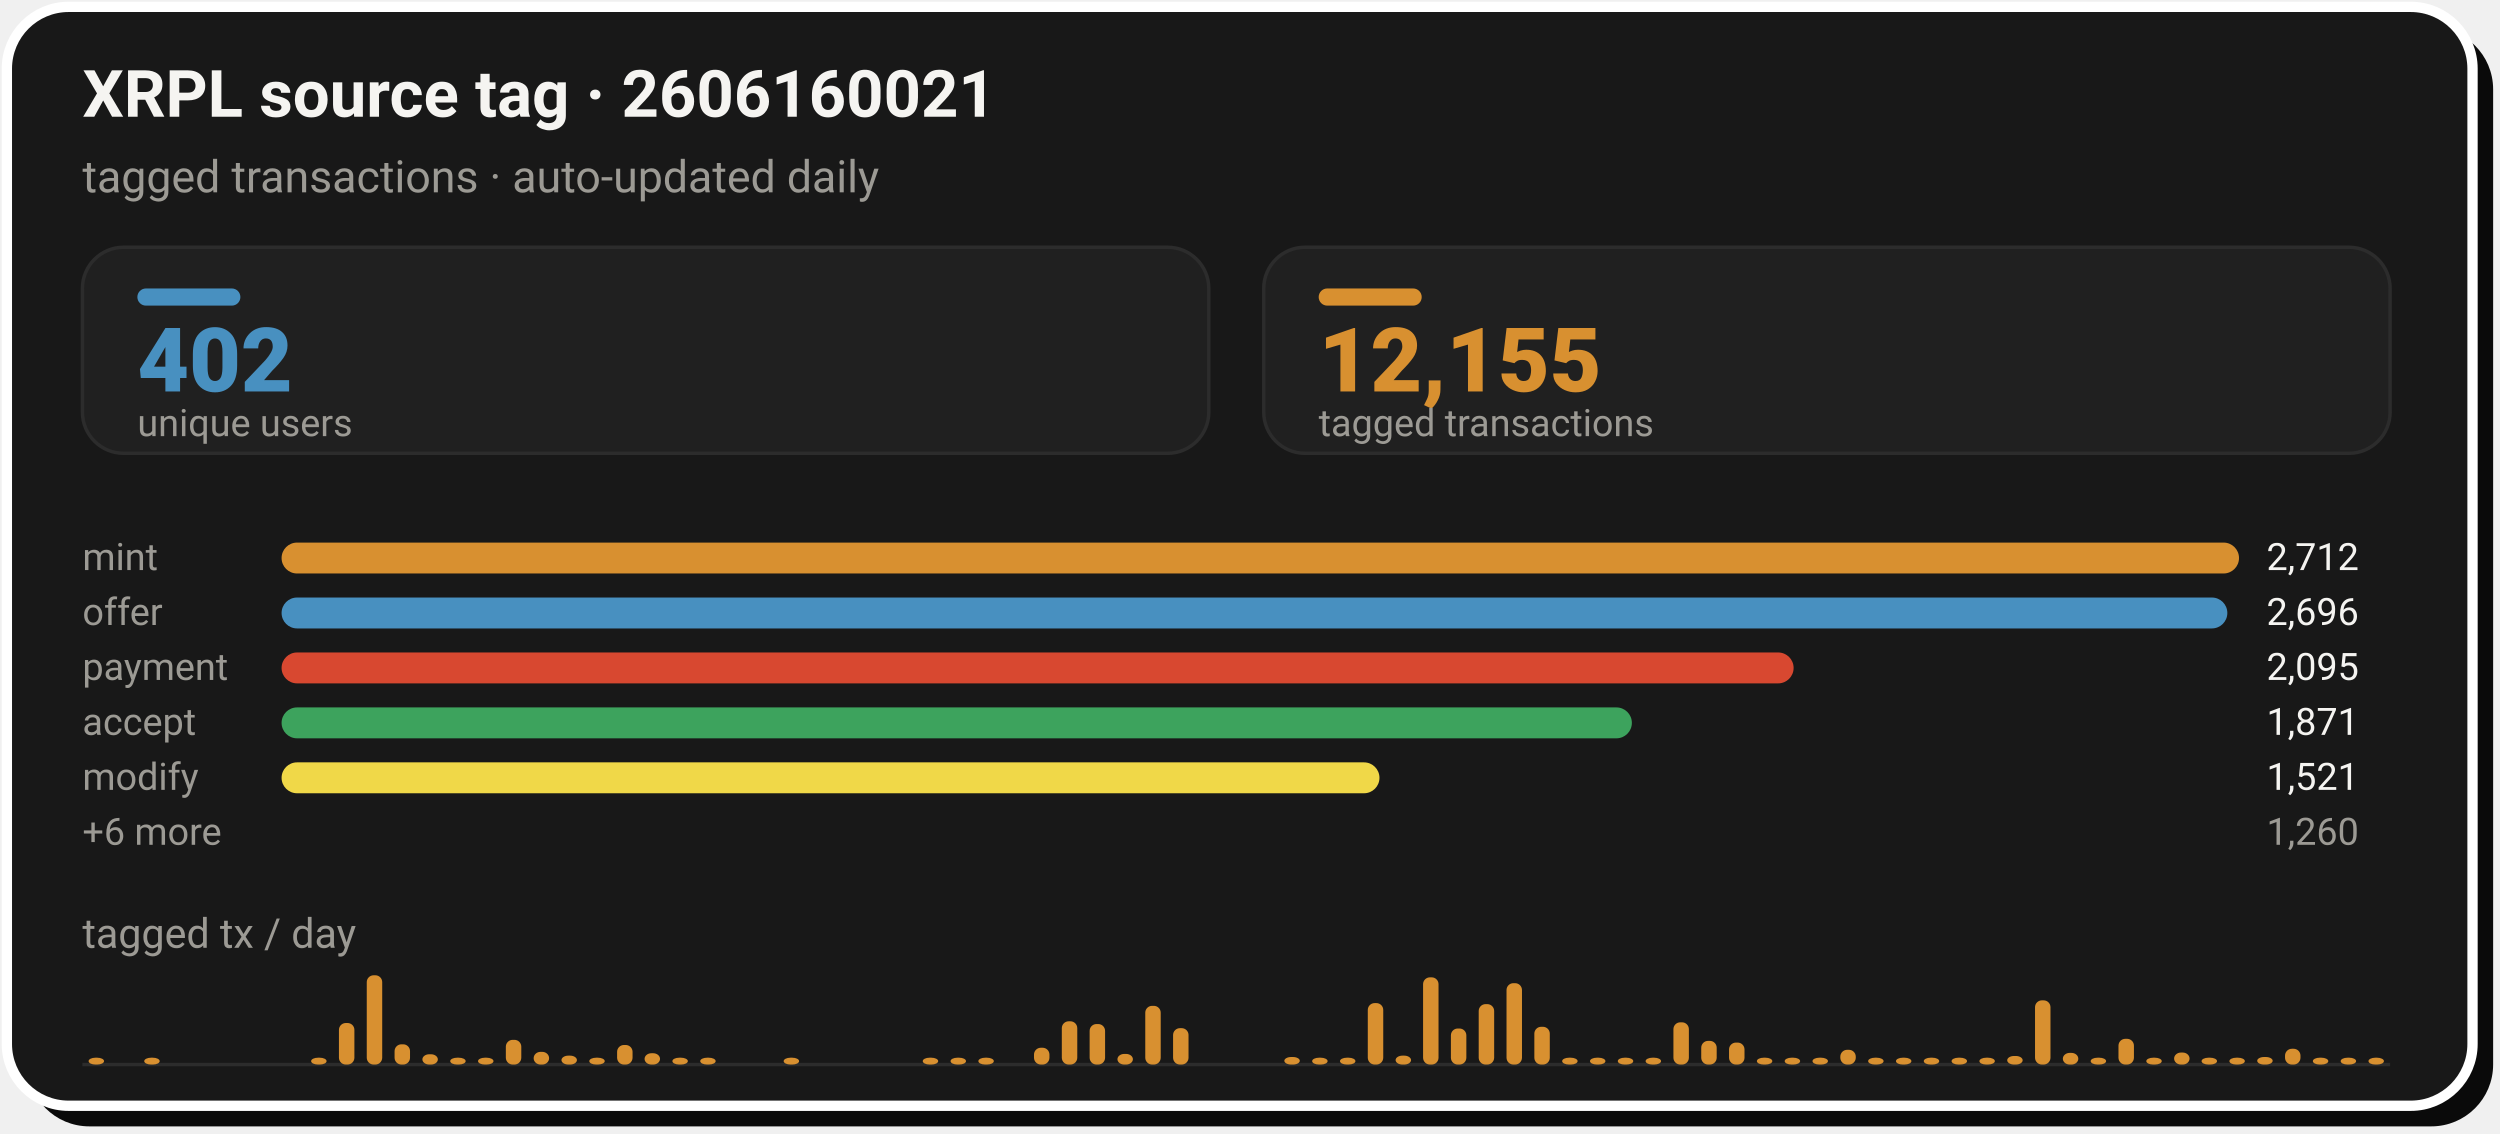
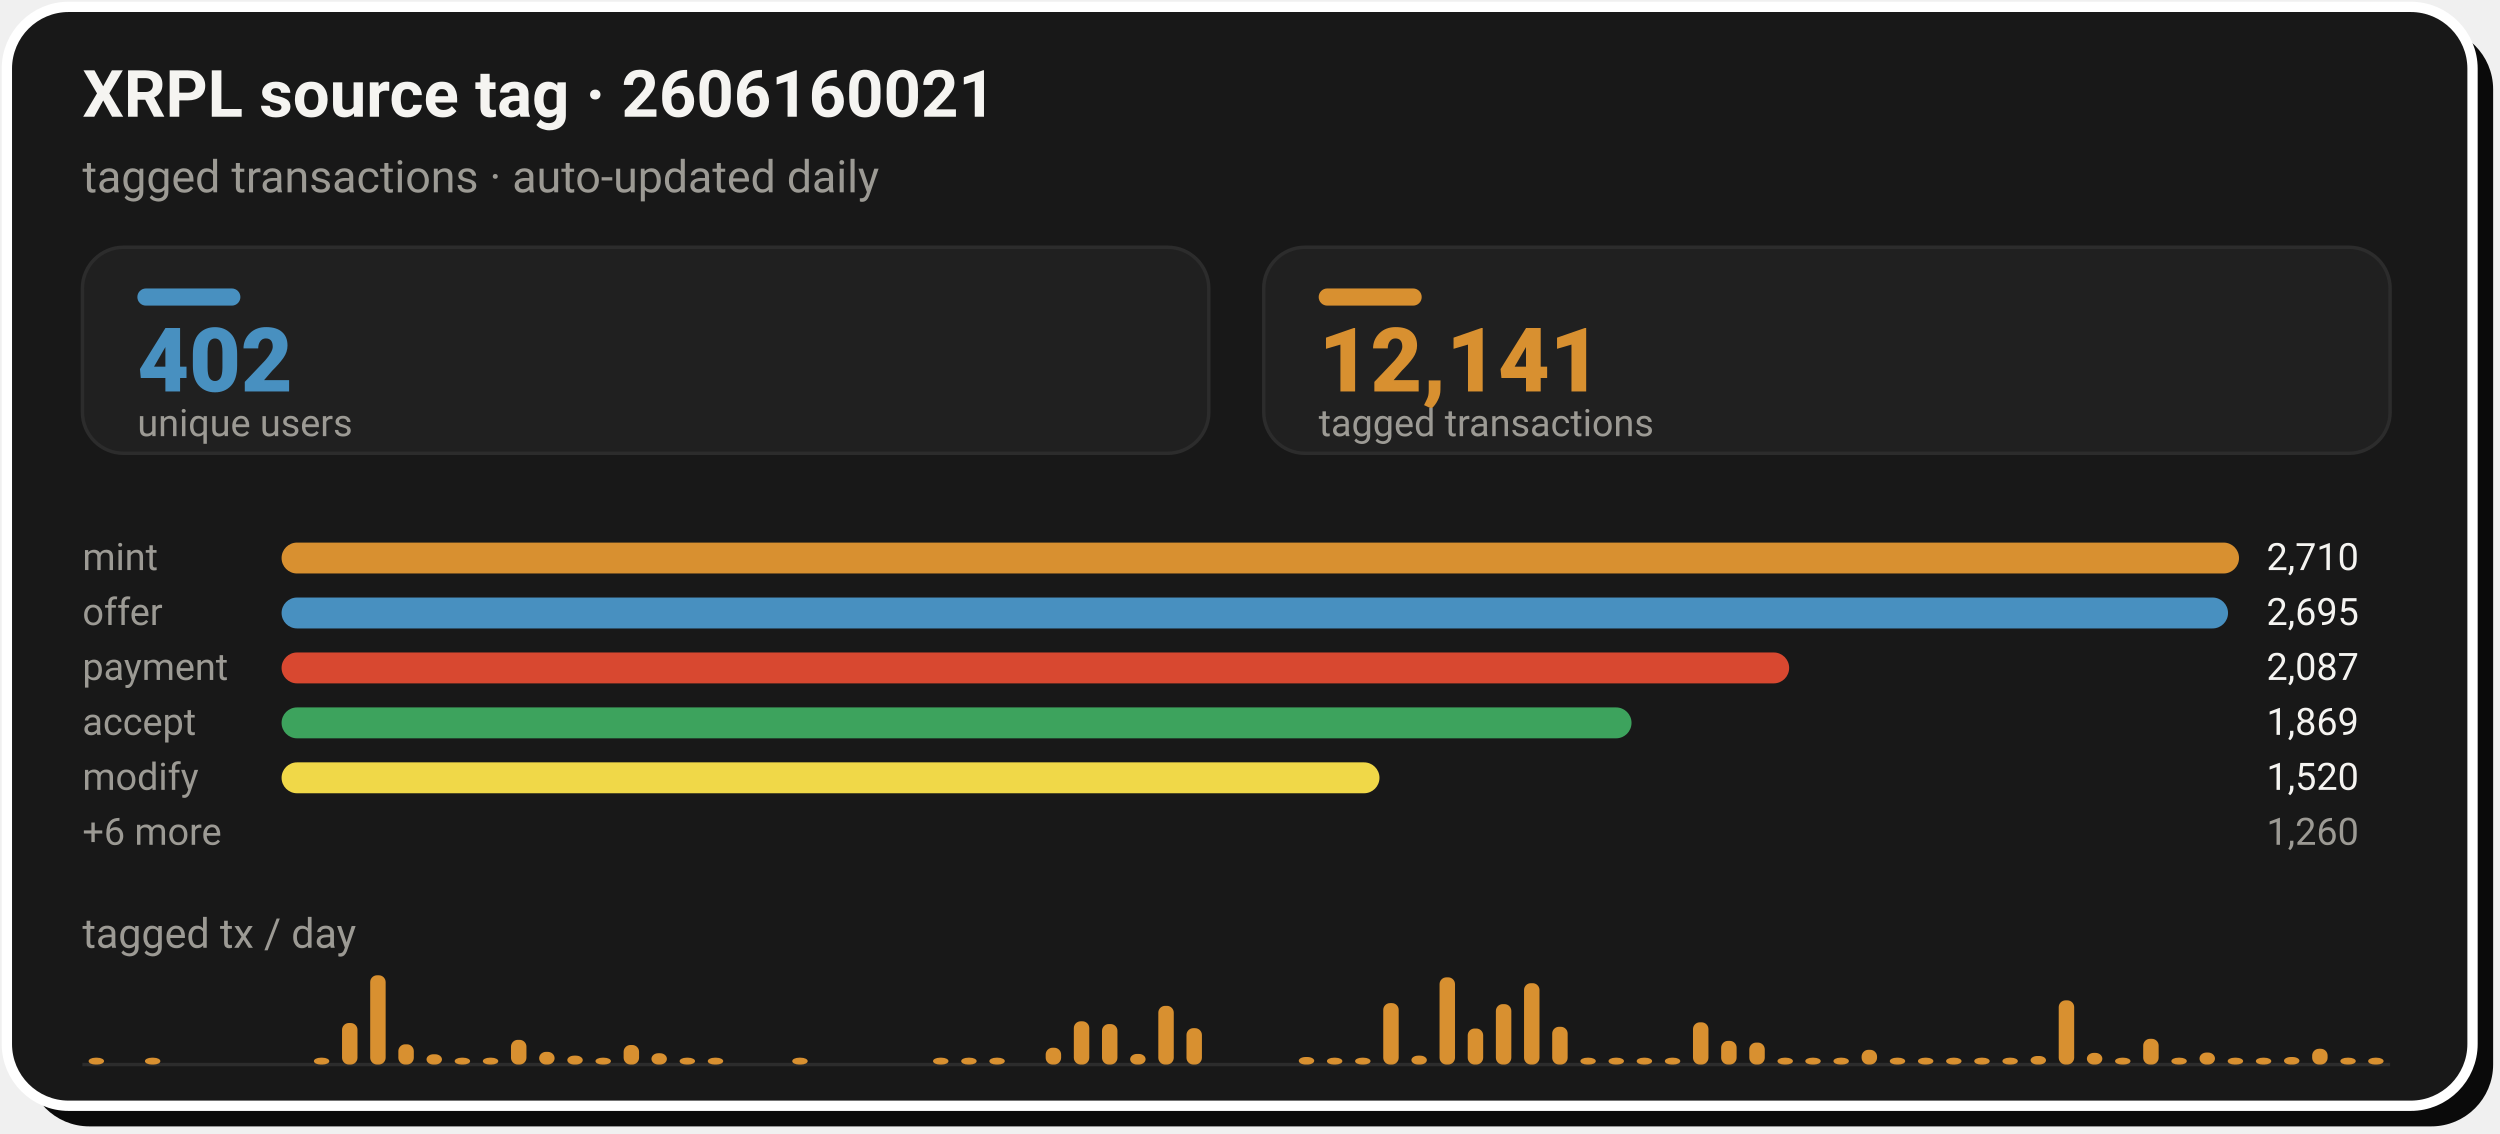
- <svg xmlns="http://www.w3.org/2000/svg" width="728" height="330" viewBox="0 0 728 330" role="img" aria-label="XRPL source tag 2606160021: 12,155 tagged transactions from 402 unique users">
+ <svg xmlns="http://www.w3.org/2000/svg" width="728" height="330" viewBox="0 0 728 330" role="img" aria-label="XRPL source tag 2606160021: 12,141 tagged transactions from 402 unique users">
  <rect x="8" y="8" width="718" height="320" rx="18" fill="#0A0A0A" />
  <rect x="2" y="2" width="718" height="320" rx="18" fill="#181818" stroke="#FFFFFF" stroke-width="3" />
  <text x="24" y="34" font-family="-apple-system,'Segoe UI',Roboto,Helvetica,Arial,sans-serif" font-size="19" font-weight="700" fill="#F5F4F1">XRPL source tag · 2606160021</text>
  <text x="24" y="56" font-family="-apple-system,'Segoe UI',Roboto,Helvetica,Arial,sans-serif" font-size="13" fill="#9C9A94">tagged transactions · auto-updated daily</text>
  <rect x="24.0" y="72" width="328.0" height="60" rx="12" fill="#202020" stroke="#2C2C2C" stroke-width="1" />
  <rect x="40.0" y="84" width="30" height="5" rx="2.5" fill="#4890C0" />
  <text x="40.0" y="114" font-family="-apple-system,'Segoe UI',Roboto,Helvetica,Arial,sans-serif" font-size="26" font-weight="800" fill="#4890C0">402</text>
  <text x="40.0" y="127" font-family="-apple-system,'Segoe UI',Roboto,Helvetica,Arial,sans-serif" font-size="11" fill="#9C9A94">unique users</text>
  <rect x="368.0" y="72" width="328.0" height="60" rx="12" fill="#202020" stroke="#2C2C2C" stroke-width="1" />
  <rect x="384.0" y="84" width="30" height="5" rx="2.5" fill="#D89030" />
-   <text x="384.0" y="114" font-family="-apple-system,'Segoe UI',Roboto,Helvetica,Arial,sans-serif" font-size="26" font-weight="800" fill="#D89030">12,155</text>
+   <text x="384.0" y="114" font-family="-apple-system,'Segoe UI',Roboto,Helvetica,Arial,sans-serif" font-size="26" font-weight="800" fill="#D89030">12,141</text>
  <text x="384.0" y="127" font-family="-apple-system,'Segoe UI',Roboto,Helvetica,Arial,sans-serif" font-size="11" fill="#9C9A94">tagged transactions</text>
  <text x="24.0" y="166" font-family="-apple-system,'Segoe UI',Roboto,Helvetica,Arial,sans-serif" font-size="11" fill="#9C9A94">mint</text>
  <rect x="82.0" y="158.0" width="570.0" height="9" rx="4.5" fill="#D89030" />
-   <text x="660.0" y="166" font-family="-apple-system,'Segoe UI',Roboto,Helvetica,Arial,sans-serif" font-size="11" fill="#F5F4F1">2,712</text>
+   <text x="660.0" y="166" font-family="-apple-system,'Segoe UI',Roboto,Helvetica,Arial,sans-serif" font-size="11" fill="#F5F4F1">2,710</text>
  <text x="24.0" y="182" font-family="-apple-system,'Segoe UI',Roboto,Helvetica,Arial,sans-serif" font-size="11" fill="#9C9A94">offer</text>
-   <rect x="82.0" y="174.0" width="566.6" height="9" rx="4.5" fill="#4890C0" />
-   <text x="660.0" y="182" font-family="-apple-system,'Segoe UI',Roboto,Helvetica,Arial,sans-serif" font-size="11" fill="#F5F4F1">2,696</text>
+   <rect x="82.0" y="174.0" width="566.8" height="9" rx="4.5" fill="#4890C0" />
+   <text x="660.0" y="182" font-family="-apple-system,'Segoe UI',Roboto,Helvetica,Arial,sans-serif" font-size="11" fill="#F5F4F1">2,695</text>
  <text x="24.0" y="198" font-family="-apple-system,'Segoe UI',Roboto,Helvetica,Arial,sans-serif" font-size="11" fill="#9C9A94">payment</text>
-   <rect x="82.0" y="190.0" width="440.3" height="9" rx="4.5" fill="#D84830" />
-   <text x="660.0" y="198" font-family="-apple-system,'Segoe UI',Roboto,Helvetica,Arial,sans-serif" font-size="11" fill="#F5F4F1">2,095</text>
+   <rect x="82.0" y="190.0" width="439.0" height="9" rx="4.5" fill="#D84830" />
+   <text x="660.0" y="198" font-family="-apple-system,'Segoe UI',Roboto,Helvetica,Arial,sans-serif" font-size="11" fill="#F5F4F1">2,087</text>
  <text x="24.0" y="214" font-family="-apple-system,'Segoe UI',Roboto,Helvetica,Arial,sans-serif" font-size="11" fill="#9C9A94">accept</text>
-   <rect x="82.0" y="206.0" width="393.2" height="9" rx="4.5" fill="#3DA35D" />
-   <text x="660.0" y="214" font-family="-apple-system,'Segoe UI',Roboto,Helvetica,Arial,sans-serif" font-size="11" fill="#F5F4F1">1,871</text>
+   <rect x="82.0" y="206.0" width="393.1" height="9" rx="4.5" fill="#3DA35D" />
+   <text x="660.0" y="214" font-family="-apple-system,'Segoe UI',Roboto,Helvetica,Arial,sans-serif" font-size="11" fill="#F5F4F1">1,869</text>
  <text x="24.0" y="230" font-family="-apple-system,'Segoe UI',Roboto,Helvetica,Arial,sans-serif" font-size="11" fill="#9C9A94">modify</text>
  <rect x="82.0" y="222.0" width="319.7" height="9" rx="4.5" fill="#F0D848" />
-   <text x="660.0" y="230" font-family="-apple-system,'Segoe UI',Roboto,Helvetica,Arial,sans-serif" font-size="11" fill="#F5F4F1">1,521</text>
+   <text x="660.0" y="230" font-family="-apple-system,'Segoe UI',Roboto,Helvetica,Arial,sans-serif" font-size="11" fill="#F5F4F1">1,520</text>
  <text x="24.0" y="246" font-family="-apple-system,'Segoe UI',Roboto,Helvetica,Arial,sans-serif" font-size="11" fill="#9C9A94">+6 more</text>
  <text x="660.0" y="246" font-family="-apple-system,'Segoe UI',Roboto,Helvetica,Arial,sans-serif" font-size="11" fill="#9C9A94">1,260</text>
  <text x="24" y="276" font-family="-apple-system,'Segoe UI',Roboto,Helvetica,Arial,sans-serif" font-size="12" fill="#9C9A94">tagged tx / day</text>
  <line x1="24.0" y1="310" x2="696.0" y2="310" stroke="#2C2C2C" stroke-width="1" />
  <rect x="25.8" y="308.0" width="4.5" height="2.0" rx="2" fill="#D89030" />
-   <rect x="42.0" y="308.0" width="4.5" height="2.0" rx="2" fill="#D89030" />
-   <rect x="90.6" y="308.0" width="4.5" height="2.0" rx="2" fill="#D89030" />
-   <rect x="98.7" y="297.9" width="4.5" height="12.1" rx="2" fill="#D89030" />
-   <rect x="106.8" y="284.0" width="4.5" height="26.0" rx="2" fill="#D89030" />
-   <rect x="114.9" y="304.1" width="4.5" height="5.9" rx="2" fill="#D89030" />
-   <rect x="123.0" y="307.0" width="4.5" height="3.0" rx="2" fill="#D89030" />
-   <rect x="131.1" y="308.0" width="4.5" height="2.0" rx="2" fill="#D89030" />
-   <rect x="139.2" y="308.0" width="4.5" height="2.0" rx="2" fill="#D89030" />
-   <rect x="147.3" y="302.8" width="4.5" height="7.2" rx="2" fill="#D89030" />
-   <rect x="155.4" y="306.3" width="4.5" height="3.7" rx="2" fill="#D89030" />
-   <rect x="163.5" y="307.4" width="4.5" height="2.6" rx="2" fill="#D89030" />
-   <rect x="171.6" y="308.0" width="4.5" height="2.0" rx="2" fill="#D89030" />
-   <rect x="179.7" y="304.3" width="4.5" height="5.7" rx="2" fill="#D89030" />
-   <rect x="187.7" y="306.7" width="4.5" height="3.3" rx="2" fill="#D89030" />
-   <rect x="195.8" y="308.0" width="4.5" height="2.0" rx="2" fill="#D89030" />
-   <rect x="203.9" y="308.0" width="4.5" height="2.0" rx="2" fill="#D89030" />
-   <rect x="228.2" y="308.0" width="4.5" height="2.0" rx="2" fill="#D89030" />
-   <rect x="268.7" y="308.0" width="4.5" height="2.0" rx="2" fill="#D89030" />
-   <rect x="276.8" y="308.0" width="4.5" height="2.0" rx="2" fill="#D89030" />
-   <rect x="284.9" y="308.0" width="4.5" height="2.0" rx="2" fill="#D89030" />
-   <rect x="301.1" y="305.1" width="4.5" height="4.9" rx="2" fill="#D89030" />
-   <rect x="309.2" y="297.4" width="4.5" height="12.6" rx="2" fill="#D89030" />
-   <rect x="317.3" y="298.2" width="4.5" height="11.8" rx="2" fill="#D89030" />
-   <rect x="325.4" y="306.9" width="4.5" height="3.1" rx="2" fill="#D89030" />
-   <rect x="333.5" y="292.9" width="4.5" height="17.1" rx="2" fill="#D89030" />
-   <rect x="341.6" y="299.4" width="4.5" height="10.6" rx="2" fill="#D89030" />
-   <rect x="374.0" y="307.8" width="4.5" height="2.2" rx="2" fill="#D89030" />
-   <rect x="382.1" y="308.0" width="4.5" height="2.0" rx="2" fill="#D89030" />
-   <rect x="390.2" y="308.0" width="4.5" height="2.0" rx="2" fill="#D89030" />
-   <rect x="398.3" y="292.1" width="4.5" height="17.9" rx="2" fill="#D89030" />
-   <rect x="406.4" y="307.4" width="4.5" height="2.6" rx="2" fill="#D89030" />
-   <rect x="414.4" y="284.6" width="4.5" height="25.4" rx="2" fill="#D89030" />
-   <rect x="422.5" y="299.5" width="4.5" height="10.5" rx="2" fill="#D89030" />
-   <rect x="430.6" y="292.4" width="4.5" height="17.6" rx="2" fill="#D89030" />
-   <rect x="438.7" y="286.3" width="4.5" height="23.7" rx="2" fill="#D89030" />
-   <rect x="446.8" y="299.0" width="4.5" height="11.0" rx="2" fill="#D89030" />
-   <rect x="454.9" y="308.0" width="4.5" height="2.0" rx="2" fill="#D89030" />
-   <rect x="463.0" y="308.0" width="4.5" height="2.0" rx="2" fill="#D89030" />
-   <rect x="471.1" y="308.0" width="4.5" height="2.0" rx="2" fill="#D89030" />
-   <rect x="479.2" y="308.0" width="4.5" height="2.0" rx="2" fill="#D89030" />
-   <rect x="487.3" y="297.7" width="4.5" height="12.3" rx="2" fill="#D89030" />
-   <rect x="495.4" y="303.1" width="4.5" height="6.9" rx="2" fill="#D89030" />
-   <rect x="503.5" y="303.6" width="4.5" height="6.4" rx="2" fill="#D89030" />
-   <rect x="511.6" y="308.0" width="4.5" height="2.0" rx="2" fill="#D89030" />
-   <rect x="519.7" y="308.0" width="4.5" height="2.0" rx="2" fill="#D89030" />
-   <rect x="527.8" y="308.0" width="4.5" height="2.0" rx="2" fill="#D89030" />
-   <rect x="535.9" y="305.7" width="4.5" height="4.3" rx="2" fill="#D89030" />
-   <rect x="544.0" y="308.0" width="4.5" height="2.0" rx="2" fill="#D89030" />
-   <rect x="552.1" y="308.0" width="4.5" height="2.0" rx="2" fill="#D89030" />
-   <rect x="560.2" y="308.0" width="4.5" height="2.0" rx="2" fill="#D89030" />
-   <rect x="568.3" y="308.0" width="4.5" height="2.0" rx="2" fill="#D89030" />
-   <rect x="576.4" y="308.0" width="4.5" height="2.0" rx="2" fill="#D89030" />
-   <rect x="584.5" y="307.5" width="4.5" height="2.5" rx="2" fill="#D89030" />
-   <rect x="592.6" y="291.3" width="4.5" height="18.7" rx="2" fill="#D89030" />
-   <rect x="600.7" y="306.6" width="4.5" height="3.4" rx="2" fill="#D89030" />
-   <rect x="608.8" y="308.0" width="4.5" height="2.0" rx="2" fill="#D89030" />
-   <rect x="616.9" y="302.5" width="4.5" height="7.5" rx="2" fill="#D89030" />
-   <rect x="625.0" y="308.0" width="4.5" height="2.0" rx="2" fill="#D89030" />
-   <rect x="633.1" y="306.5" width="4.5" height="3.5" rx="2" fill="#D89030" />
-   <rect x="641.1" y="308.0" width="4.5" height="2.0" rx="2" fill="#D89030" />
-   <rect x="649.2" y="308.0" width="4.5" height="2.0" rx="2" fill="#D89030" />
-   <rect x="657.3" y="307.8" width="4.5" height="2.2" rx="2" fill="#D89030" />
-   <rect x="665.4" y="305.4" width="4.5" height="4.6" rx="2" fill="#D89030" />
-   <rect x="673.5" y="308.0" width="4.5" height="2.0" rx="2" fill="#D89030" />
-   <rect x="681.6" y="308.0" width="4.5" height="2.0" rx="2" fill="#D89030" />
-   <rect x="689.7" y="308.0" width="4.5" height="2.0" rx="2" fill="#D89030" />
+   <rect x="42.2" y="308.0" width="4.5" height="2.0" rx="2" fill="#D89030" />
+   <rect x="91.4" y="308.0" width="4.5" height="2.0" rx="2" fill="#D89030" />
+   <rect x="99.6" y="297.9" width="4.5" height="12.1" rx="2" fill="#D89030" />
+   <rect x="107.8" y="284.0" width="4.5" height="26.0" rx="2" fill="#D89030" />
+   <rect x="116.0" y="304.1" width="4.5" height="5.9" rx="2" fill="#D89030" />
+   <rect x="124.2" y="307.0" width="4.5" height="3.0" rx="2" fill="#D89030" />
+   <rect x="132.4" y="308.0" width="4.5" height="2.0" rx="2" fill="#D89030" />
+   <rect x="140.6" y="308.0" width="4.5" height="2.0" rx="2" fill="#D89030" />
+   <rect x="148.8" y="302.8" width="4.5" height="7.2" rx="2" fill="#D89030" />
+   <rect x="157.0" y="306.3" width="4.5" height="3.7" rx="2" fill="#D89030" />
+   <rect x="165.2" y="307.4" width="4.5" height="2.6" rx="2" fill="#D89030" />
+   <rect x="173.4" y="308.0" width="4.5" height="2.0" rx="2" fill="#D89030" />
+   <rect x="181.6" y="304.3" width="4.5" height="5.7" rx="2" fill="#D89030" />
+   <rect x="189.7" y="306.7" width="4.5" height="3.3" rx="2" fill="#D89030" />
+   <rect x="197.9" y="308.0" width="4.5" height="2.0" rx="2" fill="#D89030" />
+   <rect x="206.1" y="308.0" width="4.5" height="2.0" rx="2" fill="#D89030" />
+   <rect x="230.7" y="308.0" width="4.5" height="2.0" rx="2" fill="#D89030" />
+   <rect x="271.7" y="308.0" width="4.5" height="2.0" rx="2" fill="#D89030" />
+   <rect x="279.9" y="308.0" width="4.5" height="2.0" rx="2" fill="#D89030" />
+   <rect x="288.1" y="308.0" width="4.5" height="2.0" rx="2" fill="#D89030" />
+   <rect x="304.5" y="305.1" width="4.5" height="4.9" rx="2" fill="#D89030" />
+   <rect x="312.7" y="297.4" width="4.5" height="12.6" rx="2" fill="#D89030" />
+   <rect x="320.9" y="298.2" width="4.5" height="11.8" rx="2" fill="#D89030" />
+   <rect x="329.1" y="306.9" width="4.5" height="3.1" rx="2" fill="#D89030" />
+   <rect x="337.3" y="292.9" width="4.5" height="17.1" rx="2" fill="#D89030" />
+   <rect x="345.5" y="299.4" width="4.5" height="10.6" rx="2" fill="#D89030" />
+   <rect x="378.2" y="307.8" width="4.5" height="2.2" rx="2" fill="#D89030" />
+   <rect x="386.4" y="308.0" width="4.5" height="2.0" rx="2" fill="#D89030" />
+   <rect x="394.6" y="308.0" width="4.5" height="2.0" rx="2" fill="#D89030" />
+   <rect x="402.8" y="292.1" width="4.5" height="17.9" rx="2" fill="#D89030" />
+   <rect x="411.0" y="307.4" width="4.5" height="2.6" rx="2" fill="#D89030" />
+   <rect x="419.2" y="284.6" width="4.5" height="25.4" rx="2" fill="#D89030" />
+   <rect x="427.4" y="299.5" width="4.5" height="10.5" rx="2" fill="#D89030" />
+   <rect x="435.6" y="292.4" width="4.5" height="17.6" rx="2" fill="#D89030" />
+   <rect x="443.8" y="286.3" width="4.5" height="23.7" rx="2" fill="#D89030" />
+   <rect x="452.0" y="299.0" width="4.5" height="11.0" rx="2" fill="#D89030" />
+   <rect x="460.2" y="308.0" width="4.5" height="2.0" rx="2" fill="#D89030" />
+   <rect x="468.4" y="308.0" width="4.5" height="2.0" rx="2" fill="#D89030" />
+   <rect x="476.6" y="308.0" width="4.5" height="2.0" rx="2" fill="#D89030" />
+   <rect x="484.8" y="308.0" width="4.5" height="2.0" rx="2" fill="#D89030" />
+   <rect x="493.0" y="297.7" width="4.5" height="12.3" rx="2" fill="#D89030" />
+   <rect x="501.2" y="303.1" width="4.5" height="6.9" rx="2" fill="#D89030" />
+   <rect x="509.4" y="303.6" width="4.5" height="6.4" rx="2" fill="#D89030" />
+   <rect x="517.6" y="308.0" width="4.5" height="2.0" rx="2" fill="#D89030" />
+   <rect x="525.7" y="308.0" width="4.5" height="2.0" rx="2" fill="#D89030" />
+   <rect x="533.9" y="308.0" width="4.5" height="2.0" rx="2" fill="#D89030" />
+   <rect x="542.1" y="305.7" width="4.5" height="4.3" rx="2" fill="#D89030" />
+   <rect x="550.3" y="308.0" width="4.5" height="2.0" rx="2" fill="#D89030" />
+   <rect x="558.5" y="308.0" width="4.5" height="2.0" rx="2" fill="#D89030" />
+   <rect x="566.7" y="308.0" width="4.5" height="2.0" rx="2" fill="#D89030" />
+   <rect x="574.9" y="308.0" width="4.5" height="2.0" rx="2" fill="#D89030" />
+   <rect x="583.1" y="308.0" width="4.5" height="2.0" rx="2" fill="#D89030" />
+   <rect x="591.3" y="307.5" width="4.5" height="2.5" rx="2" fill="#D89030" />
+   <rect x="599.5" y="291.3" width="4.5" height="18.7" rx="2" fill="#D89030" />
+   <rect x="607.7" y="306.6" width="4.5" height="3.4" rx="2" fill="#D89030" />
+   <rect x="615.9" y="308.0" width="4.5" height="2.0" rx="2" fill="#D89030" />
+   <rect x="624.1" y="302.5" width="4.5" height="7.5" rx="2" fill="#D89030" />
+   <rect x="632.3" y="308.0" width="4.5" height="2.0" rx="2" fill="#D89030" />
+   <rect x="640.5" y="306.5" width="4.5" height="3.5" rx="2" fill="#D89030" />
+   <rect x="648.7" y="308.0" width="4.5" height="2.0" rx="2" fill="#D89030" />
+   <rect x="656.9" y="308.0" width="4.5" height="2.0" rx="2" fill="#D89030" />
+   <rect x="665.1" y="307.8" width="4.5" height="2.2" rx="2" fill="#D89030" />
+   <rect x="673.3" y="305.4" width="4.5" height="4.6" rx="2" fill="#D89030" />
+   <rect x="681.5" y="308.0" width="4.5" height="2.0" rx="2" fill="#D89030" />
+   <rect x="689.6" y="308.0" width="4.5" height="2.0" rx="2" fill="#D89030" />
</svg>
